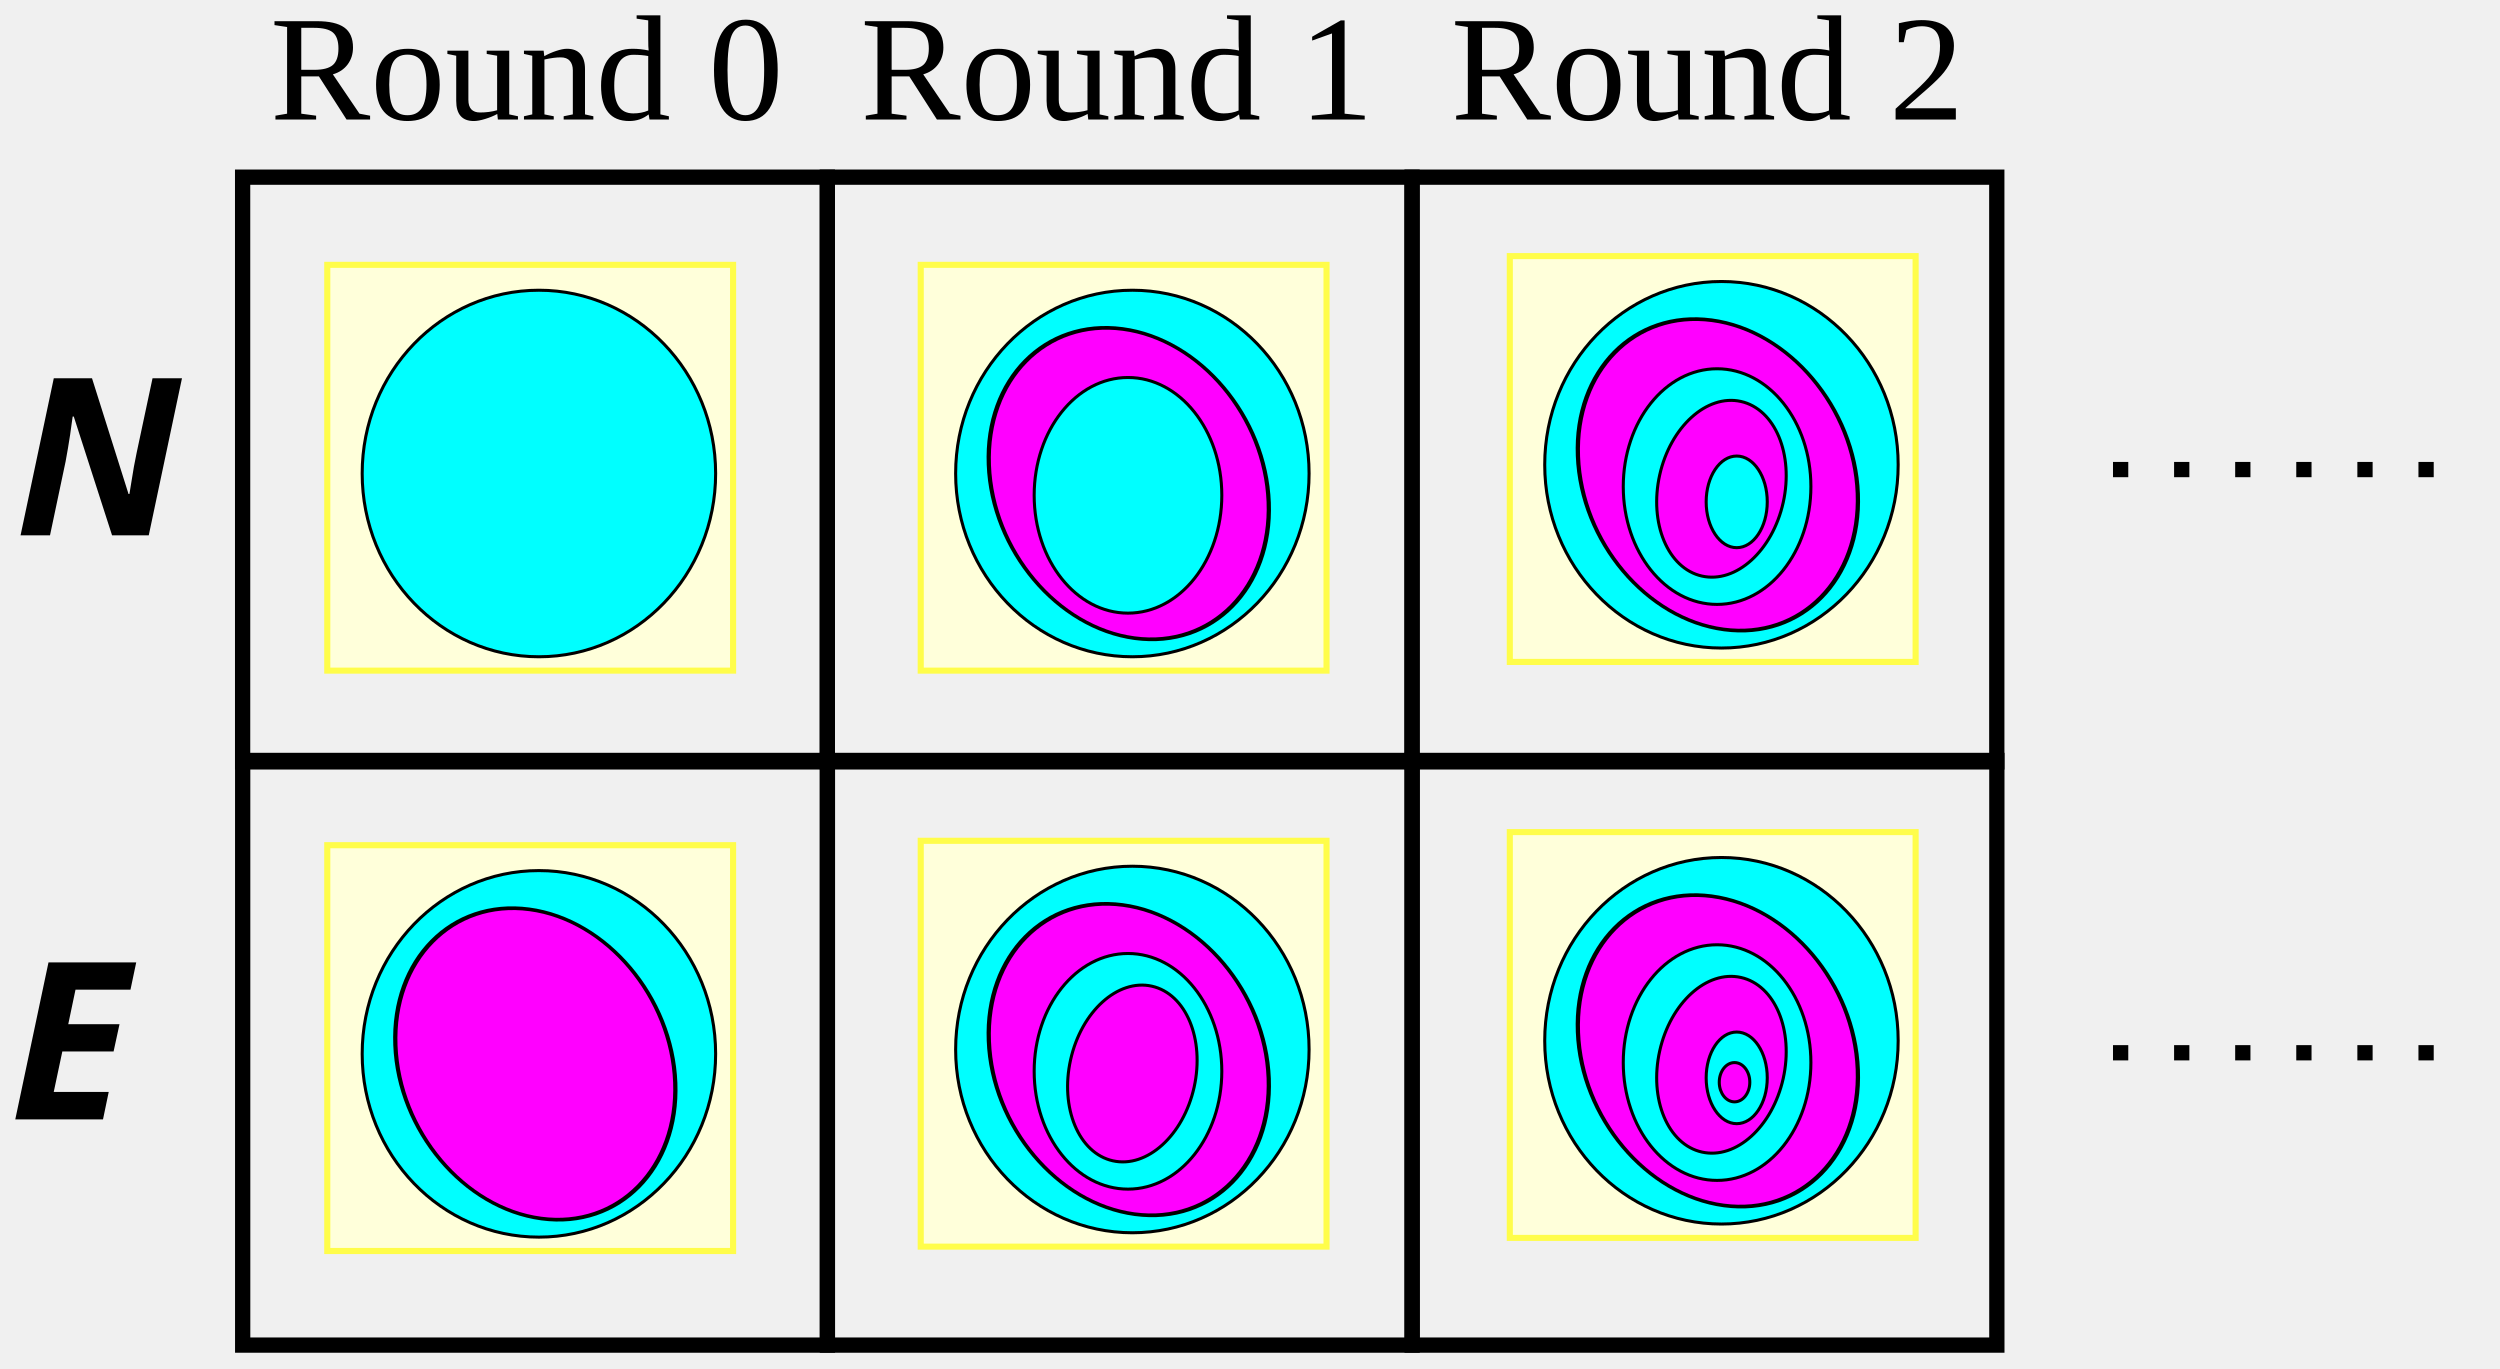
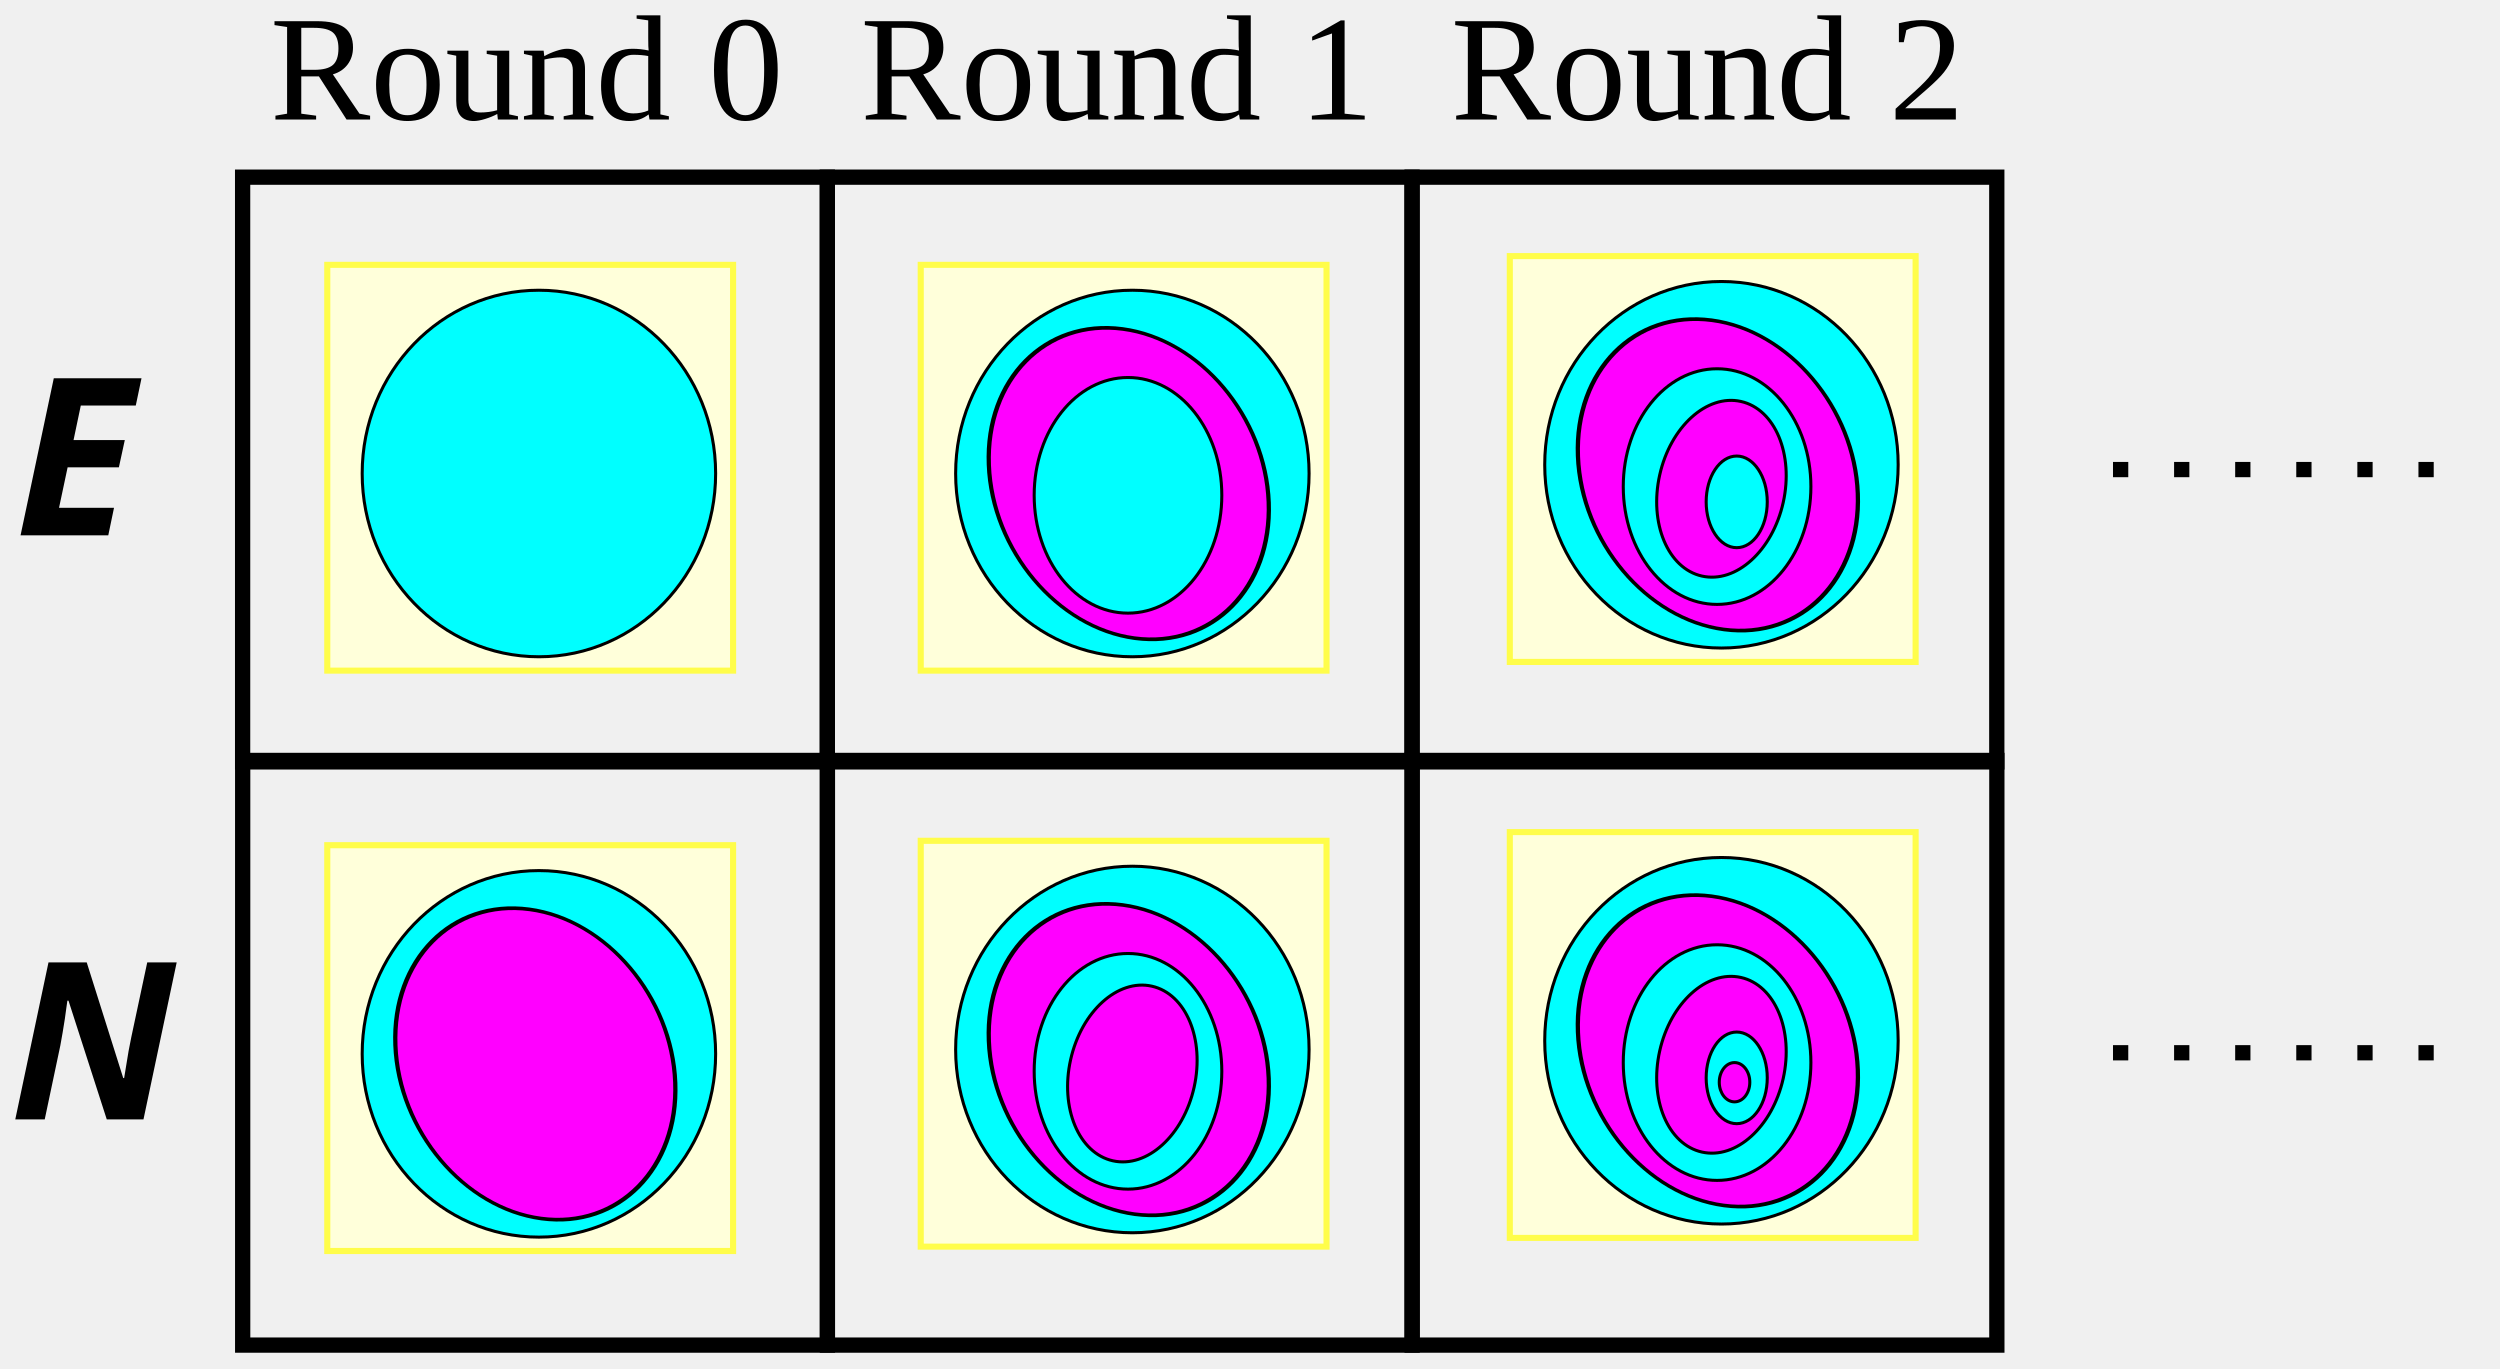
<svg xmlns="http://www.w3.org/2000/svg" width="818.458" height="447.872" id="svg2" version="1.1">
  <defs id="defs4" />
  <g id="layer1" transform="translate(-23.42827,-85.78599)">
    <text xml:space="preserve" style="font-size:72px;font-style:normal;font-weight:normal;line-height:125%;letter-spacing:0px;word-spacing:0px;fill:#000000;fill-opacity:1;stroke:none;font-family:Sans" x="30.305" y="424.047" id="text3839">
      <tspan id="tspan3841" x="30.305" y="424.047" />
    </text>
    <g id="g3847">
      <rect y="143.791" x="102.857" height="191.429" width="191.429" id="rect2985" style="fill:#ffffff;fill-opacity:0;stroke:#000000;stroke-width:5;stroke-linecap:round;stroke-miterlimit:4;stroke-opacity:1;stroke-dasharray:none" />
      <rect style="fill:#ffffff;fill-opacity:0;stroke:#000000;stroke-width:5;stroke-linecap:round;stroke-miterlimit:4;stroke-opacity:1;stroke-dasharray:none" id="rect3755" width="191.429" height="191.429" x="294.286" y="143.791" />
      <rect y="143.791" x="485.714" height="191.429" width="191.429" id="rect3757" style="fill:#ffffff;fill-opacity:0;stroke:#000000;stroke-width:5;stroke-linecap:round;stroke-miterlimit:4;stroke-opacity:1;stroke-dasharray:none" />
      <rect style="fill:#ffffff;fill-opacity:0;stroke:#000000;stroke-width:5;stroke-linecap:round;stroke-miterlimit:4;stroke-opacity:1;stroke-dasharray:none" id="rect3769" width="191.429" height="191.429" x="102.877" y="334.73" />
      <rect y="334.73" x="294.306" height="191.429" width="191.429" id="rect3771" style="fill:#ffffff;fill-opacity:0;stroke:#000000;stroke-width:5;stroke-linecap:round;stroke-miterlimit:4;stroke-opacity:1;stroke-dasharray:none" />
      <rect style="fill:#ffffff;fill-opacity:0;stroke:#000000;stroke-width:5;stroke-linecap:round;stroke-miterlimit:4;stroke-opacity:1;stroke-dasharray:none" id="rect3773" width="191.429" height="191.429" x="485.735" y="334.73" />
      <text id="text3789" y="124.928" x="111.872" style="font-size:49.172px;font-style:normal;font-variant:normal;font-weight:normal;font-stretch:normal;text-align:start;line-height:125%;letter-spacing:0px;word-spacing:0px;writing-mode:lr-tb;text-anchor:start;fill:#000000;fill-opacity:1;stroke:none;font-family:Times New Roman;-inkscape-font-specification:'Times New Roman,'" xml:space="preserve">
        <tspan y="124.928" x="111.872" id="tspan3791">Round 0</tspan>
      </text>
      <text xml:space="preserve" style="font-size:49.172px;font-style:normal;font-variant:normal;font-weight:normal;font-stretch:normal;text-align:start;line-height:125%;letter-spacing:0px;word-spacing:0px;writing-mode:lr-tb;text-anchor:start;fill:#000000;fill-opacity:1;stroke:none;font-family:Times New Roman;-inkscape-font-specification:'Times New Roman,'" x="305.148" y="124.928" id="text3793">
        <tspan id="tspan3795" x="305.148" y="124.928">Round 1</tspan>
      </text>
      <text id="text3797" y="124.928" x="498.424" style="font-size:49.172px;font-style:normal;font-variant:normal;font-weight:normal;font-stretch:normal;text-align:start;line-height:125%;letter-spacing:0px;word-spacing:0px;writing-mode:lr-tb;text-anchor:start;fill:#000000;fill-opacity:1;stroke:none;font-family:Times New Roman;-inkscape-font-specification:'Times New Roman,'" xml:space="preserve">
        <tspan y="124.928" x="498.424" id="tspan3799">Round 2</tspan>
      </text>
      <path id="path3805" d="m 715.188,239.505 c 117.178,0 119.198,0 119.198,0" style="fill:none;stroke:#000000;stroke-width:5;stroke-linecap:butt;stroke-linejoin:miter;stroke-miterlimit:4;stroke-opacity:1;stroke-dasharray:5, 15;stroke-dashoffset:0" />
      <path style="fill:none;stroke:#000000;stroke-width:5;stroke-linecap:butt;stroke-linejoin:miter;stroke-miterlimit:4;stroke-opacity:1;stroke-dasharray:5, 15;stroke-dashoffset:0" d="m 715.188,430.444 c 117.178,0 119.198,0 119.198,0" id="path3809" />
      <text id="text3835" y="261.033" x="28.284" style="font-size:72px;font-style:normal;font-weight:normal;line-height:125%;letter-spacing:0px;word-spacing:0px;fill:#000000;fill-opacity:1;stroke:none;font-family:Sans" xml:space="preserve">
-         <tspan style="font-style:italic;font-variant:normal;font-weight:bold;font-stretch:normal;font-family:Xingkai SC;-inkscape-font-specification:Xingkai SC Bold Italic" y="261.033" x="28.284" id="tspan3837">N</tspan>
+         <tspan style="font-style:italic;font-variant:normal;font-weight:bold;font-stretch:normal;font-family:Xingkai SC;-inkscape-font-specification:Xingkai SC Bold Italic" y="261.033" x="28.284" id="tspan3837">E</tspan>
      </text>
      <text xml:space="preserve" style="font-size:72px;font-style:normal;font-weight:normal;line-height:125%;letter-spacing:0px;word-spacing:0px;fill:#000000;fill-opacity:1;stroke:none;font-family:Sans" x="26.556" y="452.26" id="text3843">
-         <tspan id="tspan3845" x="26.556" y="452.26" style="font-style:italic;font-variant:normal;font-weight:bold;font-stretch:normal;font-family:Xingkai SC;-inkscape-font-specification:Xingkai SC Bold Italic">E</tspan>
+         <tspan id="tspan3845" x="26.556" y="452.26" style="font-style:italic;font-variant:normal;font-weight:bold;font-stretch:normal;font-family:Xingkai SC;-inkscape-font-specification:Xingkai SC Bold Italic">N</tspan>
      </text>
      <rect style="fill:#ffffda;fill-opacity:1;stroke:#fffd4a;stroke-width:2;stroke-linecap:round;stroke-miterlimit:4;stroke-opacity:1;stroke-dasharray:none;stroke-dashoffset:0" id="rect3985" width="132.857" height="132.857" x="130.571" y="172.485" />
-       <path style="fill:#00ffff;fill-opacity:1;stroke:#000000;stroke-width:1;stroke-linecap:round;stroke-miterlimit:4;stroke-opacity:1;stroke-dasharray:none;stroke-dashoffset:0" id="path3999" d="m 234.286,155.015 a 57.857,60 0 1 1 -115.714,0 57.857,60 0 1 1 115.714,0 z" transform="translate(23.42827,85.78599)" />
+       <path style="fill:#00ffff;fill-opacity:1;stroke:#000000;stroke-width:1;stroke-linecap:round;stroke-miterlimit:4;stroke-opacity:1;stroke-dasharray:none;stroke-dashoffset:0" id="path3999" d="m 234.286,155.015 c 0,33.137 -25.904,60 -57.857,60 -31.954,0 -57.857,-26.863 -57.857,-60 0,-33.137 25.904,-60 57.857,-60 31.954,0 57.857,26.863 57.857,60 z" transform="translate(23.42827,85.78599)" />
      <rect y="362.485" x="130.571" height="132.857" width="132.857" id="rect4001" style="fill:#ffffda;fill-opacity:1;stroke:#fffd4a;stroke-width:2;stroke-linecap:round;stroke-miterlimit:4;stroke-opacity:1;stroke-dasharray:none;stroke-dashoffset:0" />
-       <path transform="translate(23.42827,275.786)" d="m 234.286,155.015 a 57.857,60 0 1 1 -115.714,0 57.857,60 0 1 1 115.714,0 z" id="path4005" style="fill:#00ffff;fill-opacity:1;stroke:#000000;stroke-width:1;stroke-linecap:round;stroke-miterlimit:4;stroke-opacity:1;stroke-dasharray:none;stroke-dashoffset:0" />
-       <path style="fill:#ff00ff;fill-opacity:1;stroke:#000000;stroke-width:1;stroke-linecap:round;stroke-miterlimit:4;stroke-opacity:1;stroke-dasharray:none;stroke-dashoffset:0" id="path4007" d="m 208.571,347.158 a 32.857,42.143 0 1 1 -65.714,0 32.857,42.143 0 1 1 65.714,0 z" transform="matrix(1.394262,0.1862798,0.04635766,1.201018,-62.39964,-15.57013)" />
+       <path transform="translate(23.42827,275.786)" d="m 234.286,155.015 c 0,33.137 -25.904,60 -57.857,60 -31.954,0 -57.857,-26.863 -57.857,-60 0,-33.137 25.904,-60 57.857,-60 31.954,0 57.857,26.863 57.857,60 z" id="path4005" style="fill:#00ffff;fill-opacity:1;stroke:#000000;stroke-width:1;stroke-linecap:round;stroke-miterlimit:4;stroke-opacity:1;stroke-dasharray:none;stroke-dashoffset:0" />
+       <path style="fill:#ff00ff;fill-opacity:1;stroke:#000000;stroke-width:1;stroke-linecap:round;stroke-miterlimit:4;stroke-opacity:1;stroke-dasharray:none;stroke-dashoffset:0" id="path4007" d="m 208.571,347.158 c 0,23.275 -14.711,42.143 -32.857,42.143 -18.146,0 -32.857,-18.868 -32.857,-42.143 0,-23.275 14.711,-42.143 32.857,-42.143 18.146,0 32.857,18.868 32.857,42.143 z" transform="matrix(1.394262,0.1862798,0.04635766,1.201018,-62.39964,-15.57013)" />
      <rect style="fill:#ffffda;fill-opacity:1;stroke:#fffd4a;stroke-width:2;stroke-linecap:round;stroke-miterlimit:4;stroke-opacity:1;stroke-dasharray:none;stroke-dashoffset:0" id="rect4009" width="132.857" height="132.857" x="324.857" y="172.485" />
-       <path style="fill:#00ffff;fill-opacity:1;stroke:#000000;stroke-width:1;stroke-linecap:round;stroke-miterlimit:4;stroke-opacity:1;stroke-dasharray:none;stroke-dashoffset:0" id="path4011" d="m 234.286,155.015 a 57.857,60 0 1 1 -115.714,0 57.857,60 0 1 1 115.714,0 z" transform="translate(217.714,85.78599)" />
-       <path transform="matrix(1.394262,0.1862798,0.04635766,1.201018,131.8861,-205.5701)" d="m 208.571,347.158 a 32.857,42.143 0 1 1 -65.714,0 32.857,42.143 0 1 1 65.714,0 z" id="path4013" style="fill:#ff00ff;fill-opacity:1;stroke:#000000;stroke-width:1;stroke-linecap:round;stroke-miterlimit:4;stroke-opacity:1;stroke-dasharray:none;stroke-dashoffset:0" />
-       <path style="fill:#00ffff;fill-opacity:1;stroke:#000000;stroke-width:1;stroke-linecap:round;stroke-miterlimit:4;stroke-opacity:1;stroke-dasharray:none;stroke-dashoffset:0" id="path4015" d="m 400,162.158 a 30.714,38.571 0 1 1 -61.429,0 30.714,38.571 0 1 1 61.429,0 z" transform="translate(23.42827,85.78599)" />
+       <path style="fill:#00ffff;fill-opacity:1;stroke:#000000;stroke-width:1;stroke-linecap:round;stroke-miterlimit:4;stroke-opacity:1;stroke-dasharray:none;stroke-dashoffset:0" id="path4011" d="m 234.286,155.015 c 0,33.137 -25.904,60 -57.857,60 -31.954,0 -57.857,-26.863 -57.857,-60 0,-33.137 25.904,-60 57.857,-60 31.954,0 57.857,26.863 57.857,60 z" transform="translate(217.714,85.78599)" />
+       <path transform="matrix(1.394262,0.1862798,0.04635766,1.201018,131.8861,-205.5701)" d="m 208.571,347.158 c 0,23.275 -14.711,42.143 -32.857,42.143 -18.146,0 -32.857,-18.868 -32.857,-42.143 0,-23.275 14.711,-42.143 32.857,-42.143 18.146,0 32.857,18.868 32.857,42.143 z" id="path4013" style="fill:#ff00ff;fill-opacity:1;stroke:#000000;stroke-width:1;stroke-linecap:round;stroke-miterlimit:4;stroke-opacity:1;stroke-dasharray:none;stroke-dashoffset:0" />
+       <path style="fill:#00ffff;fill-opacity:1;stroke:#000000;stroke-width:1;stroke-linecap:round;stroke-miterlimit:4;stroke-opacity:1;stroke-dasharray:none;stroke-dashoffset:0" id="path4015" d="m 400,162.158 c 0,21.302 -13.751,38.571 -30.714,38.571 -16.963,0 -30.714,-17.269 -30.714,-38.571 0,-21.302 13.751,-38.571 30.714,-38.571 16.963,0 30.714,17.269 30.714,38.571 z" transform="translate(23.42827,85.78599)" />
      <rect y="361.057" x="324.857" height="132.857" width="132.857" id="rect4017" style="fill:#ffffda;fill-opacity:1;stroke:#fffd4a;stroke-width:2;stroke-linecap:round;stroke-miterlimit:4;stroke-opacity:1;stroke-dasharray:none;stroke-dashoffset:0" />
-       <path transform="translate(217.714,274.3574)" d="m 234.286,155.015 a 57.857,60 0 1 1 -115.714,0 57.857,60 0 1 1 115.714,0 z" id="path4019" style="fill:#00ffff;fill-opacity:1;stroke:#000000;stroke-width:1;stroke-linecap:round;stroke-miterlimit:4;stroke-opacity:1;stroke-dasharray:none;stroke-dashoffset:0" />
-       <path style="fill:#ff00ff;fill-opacity:1;stroke:#000000;stroke-width:1;stroke-linecap:round;stroke-miterlimit:4;stroke-opacity:1;stroke-dasharray:none;stroke-dashoffset:0" id="path4021" d="m 208.571,347.158 a 32.857,42.143 0 1 1 -65.714,0 32.857,42.143 0 1 1 65.714,0 z" transform="matrix(1.394262,0.1862798,0.04635766,1.201018,131.8861,-16.9987)" />
-       <path transform="translate(23.42827,274.3574)" d="m 400,162.158 a 30.714,38.571 0 1 1 -61.429,0 30.714,38.571 0 1 1 61.429,0 z" id="path4023" style="fill:#00ffff;fill-opacity:1;stroke:#000000;stroke-width:1;stroke-linecap:round;stroke-miterlimit:4;stroke-opacity:1;stroke-dasharray:none;stroke-dashoffset:0" />
-       <path style="fill:#ff00ff;fill-opacity:1;stroke:#000000;stroke-width:1;stroke-linecap:round;stroke-miterlimit:4;stroke-opacity:1;stroke-dasharray:none;stroke-dashoffset:0" id="path4025" d="m 394.286,352.872 a 20.714,29.286 0 1 1 -41.429,0 20.714,29.286 0 1 1 41.429,0 z" transform="matrix(0.9760039,0.2177532,-0.2177532,0.9760039,106.3745,11.47863)" />
+       <path transform="translate(217.714,274.3574)" d="m 234.286,155.015 c 0,33.137 -25.904,60 -57.857,60 -31.954,0 -57.857,-26.863 -57.857,-60 0,-33.137 25.904,-60 57.857,-60 31.954,0 57.857,26.863 57.857,60 z" id="path4019" style="fill:#00ffff;fill-opacity:1;stroke:#000000;stroke-width:1;stroke-linecap:round;stroke-miterlimit:4;stroke-opacity:1;stroke-dasharray:none;stroke-dashoffset:0" />
+       <path style="fill:#ff00ff;fill-opacity:1;stroke:#000000;stroke-width:1;stroke-linecap:round;stroke-miterlimit:4;stroke-opacity:1;stroke-dasharray:none;stroke-dashoffset:0" id="path4021" d="m 208.571,347.158 c 0,23.275 -14.711,42.143 -32.857,42.143 -18.146,0 -32.857,-18.868 -32.857,-42.143 0,-23.275 14.711,-42.143 32.857,-42.143 18.146,0 32.857,18.868 32.857,42.143 z" transform="matrix(1.394262,0.1862798,0.04635766,1.201018,131.8861,-16.9987)" />
+       <path transform="translate(23.42827,274.3574)" d="m 400,162.158 c 0,21.302 -13.751,38.571 -30.714,38.571 -16.963,0 -30.714,-17.269 -30.714,-38.571 0,-21.302 13.751,-38.571 30.714,-38.571 16.963,0 30.714,17.269 30.714,38.571 z" id="path4023" style="fill:#00ffff;fill-opacity:1;stroke:#000000;stroke-width:1;stroke-linecap:round;stroke-miterlimit:4;stroke-opacity:1;stroke-dasharray:none;stroke-dashoffset:0" />
+       <path style="fill:#ff00ff;fill-opacity:1;stroke:#000000;stroke-width:1;stroke-linecap:round;stroke-miterlimit:4;stroke-opacity:1;stroke-dasharray:none;stroke-dashoffset:0" id="path4025" d="m 394.286,352.872 c 0,16.174 -9.274,29.286 -20.714,29.286 -11.44,0 -20.714,-13.112 -20.714,-29.286 0,-16.174 9.274,-29.286 20.714,-29.286 11.44,0 20.714,13.112 20.714,29.286 z" transform="matrix(0.9760039,0.2177532,-0.2177532,0.9760039,106.3745,11.47863)" />
      <rect style="fill:#ffffda;fill-opacity:1;stroke:#fffd4a;stroke-width:2;stroke-linecap:round;stroke-miterlimit:4;stroke-opacity:1;stroke-dasharray:none;stroke-dashoffset:0" id="rect4027" width="132.857" height="132.857" x="517.714" y="169.628" />
-       <path style="fill:#00ffff;fill-opacity:1;stroke:#000000;stroke-width:1;stroke-linecap:round;stroke-miterlimit:4;stroke-opacity:1;stroke-dasharray:none;stroke-dashoffset:0" id="path4029" d="m 234.286,155.015 a 57.857,60 0 1 1 -115.714,0 57.857,60 0 1 1 115.714,0 z" transform="translate(410.5711,82.92885)" />
-       <path transform="matrix(1.394262,0.1862798,0.04635766,1.201018,324.7432,-208.4273)" d="m 208.571,347.158 a 32.857,42.143 0 1 1 -65.714,0 32.857,42.143 0 1 1 65.714,0 z" id="path4031" style="fill:#ff00ff;fill-opacity:1;stroke:#000000;stroke-width:1;stroke-linecap:round;stroke-miterlimit:4;stroke-opacity:1;stroke-dasharray:none;stroke-dashoffset:0" />
-       <path style="fill:#00ffff;fill-opacity:1;stroke:#000000;stroke-width:1;stroke-linecap:round;stroke-miterlimit:4;stroke-opacity:1;stroke-dasharray:none;stroke-dashoffset:0" id="path4033" d="m 400,162.158 a 30.714,38.571 0 1 1 -61.429,0 30.714,38.571 0 1 1 61.429,0 z" transform="translate(216.2854,82.92885)" />
-       <path transform="matrix(0.9760039,0.2177532,-0.2177532,0.9760039,299.2316,-179.9499)" d="m 394.286,352.872 a 20.714,29.286 0 1 1 -41.429,0 20.714,29.286 0 1 1 41.429,0 z" id="path4035" style="fill:#ff00ff;fill-opacity:1;stroke:#000000;stroke-width:1;stroke-linecap:round;stroke-miterlimit:4;stroke-opacity:1;stroke-dasharray:none;stroke-dashoffset:0" />
-       <path style="fill:#00ffff;fill-opacity:1;stroke:#000000;stroke-width:1;stroke-linecap:round;stroke-miterlimit:4;stroke-opacity:1;stroke-dasharray:none;stroke-dashoffset:0" id="path4037" d="m 578.571,164.301 a 10,15 0 1 1 -20,0 10,15 0 1 1 20,0 z" transform="translate(23.42827,85.78599)" />
+       <path style="fill:#00ffff;fill-opacity:1;stroke:#000000;stroke-width:1;stroke-linecap:round;stroke-miterlimit:4;stroke-opacity:1;stroke-dasharray:none;stroke-dashoffset:0" id="path4029" d="m 234.286,155.015 c 0,33.137 -25.904,60 -57.857,60 -31.954,0 -57.857,-26.863 -57.857,-60 0,-33.137 25.904,-60 57.857,-60 31.954,0 57.857,26.863 57.857,60 z" transform="translate(410.5711,82.92885)" />
+       <path transform="matrix(1.394262,0.1862798,0.04635766,1.201018,324.7432,-208.4273)" d="m 208.571,347.158 c 0,23.275 -14.711,42.143 -32.857,42.143 -18.146,0 -32.857,-18.868 -32.857,-42.143 0,-23.275 14.711,-42.143 32.857,-42.143 18.146,0 32.857,18.868 32.857,42.143 z" id="path4031" style="fill:#ff00ff;fill-opacity:1;stroke:#000000;stroke-width:1;stroke-linecap:round;stroke-miterlimit:4;stroke-opacity:1;stroke-dasharray:none;stroke-dashoffset:0" />
+       <path style="fill:#00ffff;fill-opacity:1;stroke:#000000;stroke-width:1;stroke-linecap:round;stroke-miterlimit:4;stroke-opacity:1;stroke-dasharray:none;stroke-dashoffset:0" id="path4033" d="m 400,162.158 c 0,21.302 -13.751,38.571 -30.714,38.571 -16.963,0 -30.714,-17.269 -30.714,-38.571 0,-21.302 13.751,-38.571 30.714,-38.571 16.963,0 30.714,17.269 30.714,38.571 z" transform="translate(216.2854,82.92885)" />
+       <path transform="matrix(0.9760039,0.2177532,-0.2177532,0.9760039,299.2316,-179.9499)" d="m 394.286,352.872 c 0,16.174 -9.274,29.286 -20.714,29.286 -11.44,0 -20.714,-13.112 -20.714,-29.286 0,-16.174 9.274,-29.286 20.714,-29.286 11.44,0 20.714,13.112 20.714,29.286 z" id="path4035" style="fill:#ff00ff;fill-opacity:1;stroke:#000000;stroke-width:1;stroke-linecap:round;stroke-miterlimit:4;stroke-opacity:1;stroke-dasharray:none;stroke-dashoffset:0" />
+       <path style="fill:#00ffff;fill-opacity:1;stroke:#000000;stroke-width:1;stroke-linecap:round;stroke-miterlimit:4;stroke-opacity:1;stroke-dasharray:none;stroke-dashoffset:0" id="path4037" d="m 578.571,164.301 c 0,8.284 -4.477,15 -10,15 -5.523,0 -10,-6.716 -10,-15 0,-8.284 4.477,-15 10,-15 5.523,0 10,6.716 10,15 z" transform="translate(23.42827,85.78599)" />
      <rect y="358.199" x="517.714" height="132.857" width="132.857" id="rect4039" style="fill:#ffffda;fill-opacity:1;stroke:#fffd4a;stroke-width:2;stroke-linecap:round;stroke-miterlimit:4;stroke-opacity:1;stroke-dasharray:none;stroke-dashoffset:0" />
-       <path transform="translate(410.5711,271.5003)" d="m 234.286,155.015 a 57.857,60 0 1 1 -115.714,0 57.857,60 0 1 1 115.714,0 z" id="path4041" style="fill:#00ffff;fill-opacity:1;stroke:#000000;stroke-width:1;stroke-linecap:round;stroke-miterlimit:4;stroke-opacity:1;stroke-dasharray:none;stroke-dashoffset:0" />
-       <path style="fill:#ff00ff;fill-opacity:1;stroke:#000000;stroke-width:1;stroke-linecap:round;stroke-miterlimit:4;stroke-opacity:1;stroke-dasharray:none;stroke-dashoffset:0" id="path4043" d="m 208.571,347.158 a 32.857,42.143 0 1 1 -65.714,0 32.857,42.143 0 1 1 65.714,0 z" transform="matrix(1.394262,0.1862798,0.04635766,1.201018,324.7432,-19.85584)" />
-       <path transform="translate(216.2854,271.5003)" d="m 400,162.158 a 30.714,38.571 0 1 1 -61.429,0 30.714,38.571 0 1 1 61.429,0 z" id="path4045" style="fill:#00ffff;fill-opacity:1;stroke:#000000;stroke-width:1;stroke-linecap:round;stroke-miterlimit:4;stroke-opacity:1;stroke-dasharray:none;stroke-dashoffset:0" />
-       <path style="fill:#ff00ff;fill-opacity:1;stroke:#000000;stroke-width:1;stroke-linecap:round;stroke-miterlimit:4;stroke-opacity:1;stroke-dasharray:none;stroke-dashoffset:0" id="path4047" d="m 394.286,352.872 a 20.714,29.286 0 1 1 -41.429,0 20.714,29.286 0 1 1 41.429,0 z" transform="matrix(0.9760039,0.2177532,-0.2177532,0.9760039,299.2316,8.621489)" />
-       <path transform="translate(23.42827,274.3574)" d="m 578.571,164.301 a 10,15 0 1 1 -20,0 10,15 0 1 1 20,0 z" id="path4049" style="fill:#00ffff;fill-opacity:1;stroke:#000000;stroke-width:1;stroke-linecap:round;stroke-miterlimit:4;stroke-opacity:1;stroke-dasharray:none;stroke-dashoffset:0" />
-       <path style="fill:#ff00ff;fill-opacity:1;stroke:#000000;stroke-width:1;stroke-linecap:round;stroke-miterlimit:4;stroke-opacity:1;stroke-dasharray:none;stroke-dashoffset:0" id="path4051" d="m 572.857,354.301 a 5,6.429 0 1 1 -10,0 5,6.429 0 1 1 10,0 z" transform="translate(23.42827,85.78599)" />
+       <path transform="translate(410.5711,271.5003)" d="m 234.286,155.015 c 0,33.137 -25.904,60 -57.857,60 -31.954,0 -57.857,-26.863 -57.857,-60 0,-33.137 25.904,-60 57.857,-60 31.954,0 57.857,26.863 57.857,60 z" id="path4041" style="fill:#00ffff;fill-opacity:1;stroke:#000000;stroke-width:1;stroke-linecap:round;stroke-miterlimit:4;stroke-opacity:1;stroke-dasharray:none;stroke-dashoffset:0" />
+       <path style="fill:#ff00ff;fill-opacity:1;stroke:#000000;stroke-width:1;stroke-linecap:round;stroke-miterlimit:4;stroke-opacity:1;stroke-dasharray:none;stroke-dashoffset:0" id="path4043" d="m 208.571,347.158 c 0,23.275 -14.711,42.143 -32.857,42.143 -18.146,0 -32.857,-18.868 -32.857,-42.143 0,-23.275 14.711,-42.143 32.857,-42.143 18.146,0 32.857,18.868 32.857,42.143 z" transform="matrix(1.394262,0.1862798,0.04635766,1.201018,324.7432,-19.85584)" />
+       <path transform="translate(216.2854,271.5003)" d="m 400,162.158 c 0,21.302 -13.751,38.571 -30.714,38.571 -16.963,0 -30.714,-17.269 -30.714,-38.571 0,-21.302 13.751,-38.571 30.714,-38.571 16.963,0 30.714,17.269 30.714,38.571 z" id="path4045" style="fill:#00ffff;fill-opacity:1;stroke:#000000;stroke-width:1;stroke-linecap:round;stroke-miterlimit:4;stroke-opacity:1;stroke-dasharray:none;stroke-dashoffset:0" />
+       <path style="fill:#ff00ff;fill-opacity:1;stroke:#000000;stroke-width:1;stroke-linecap:round;stroke-miterlimit:4;stroke-opacity:1;stroke-dasharray:none;stroke-dashoffset:0" id="path4047" d="m 394.286,352.872 c 0,16.174 -9.274,29.286 -20.714,29.286 -11.44,0 -20.714,-13.112 -20.714,-29.286 0,-16.174 9.274,-29.286 20.714,-29.286 11.44,0 20.714,13.112 20.714,29.286 z" transform="matrix(0.9760039,0.2177532,-0.2177532,0.9760039,299.2316,8.621489)" />
+       <path transform="translate(23.42827,274.3574)" d="m 578.571,164.301 c 0,8.284 -4.477,15 -10,15 -5.523,0 -10,-6.716 -10,-15 0,-8.284 4.477,-15 10,-15 5.523,0 10,6.716 10,15 z" id="path4049" style="fill:#00ffff;fill-opacity:1;stroke:#000000;stroke-width:1;stroke-linecap:round;stroke-miterlimit:4;stroke-opacity:1;stroke-dasharray:none;stroke-dashoffset:0" />
+       <path style="fill:#ff00ff;fill-opacity:1;stroke:#000000;stroke-width:1;stroke-linecap:round;stroke-miterlimit:4;stroke-opacity:1;stroke-dasharray:none;stroke-dashoffset:0" id="path4051" d="m 572.857,354.301 c 0,3.55 -2.239,6.429 -5,6.429 -2.761,0 -5,-2.878 -5,-6.429 0,-3.55 2.239,-6.429 5,-6.429 2.761,0 5,2.878 5,6.429 z" transform="translate(23.42827,85.78599)" />
    </g>
  </g>
</svg>
